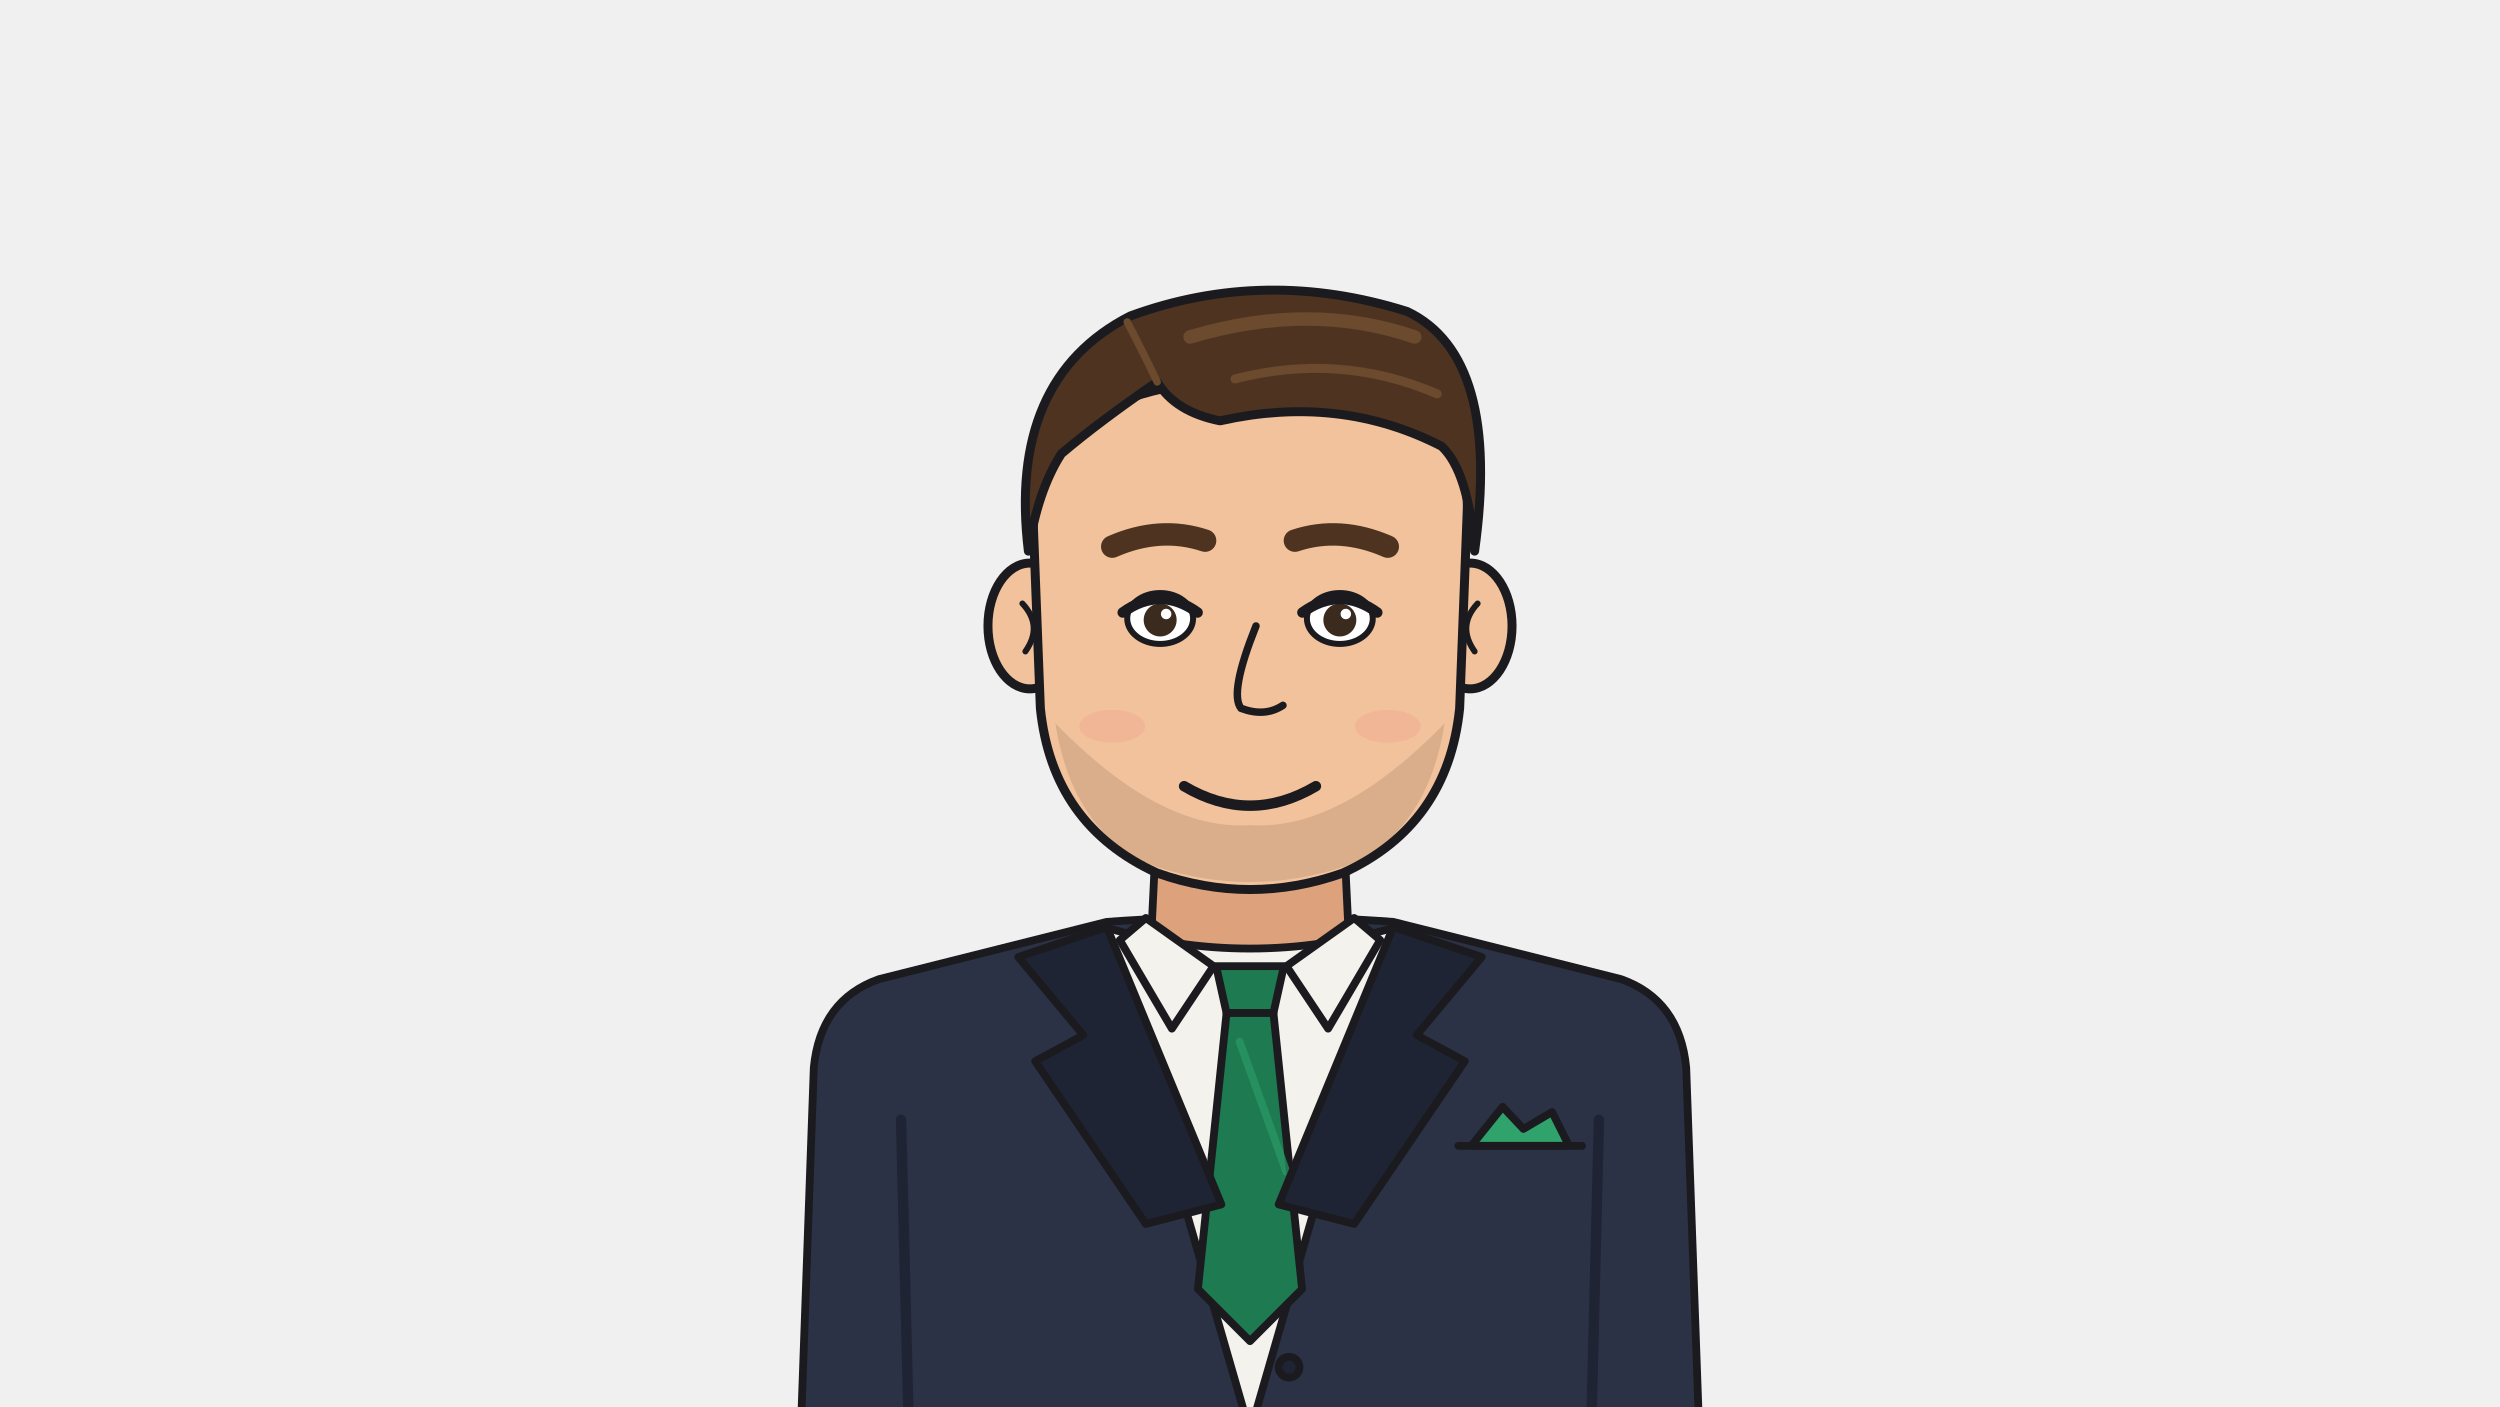
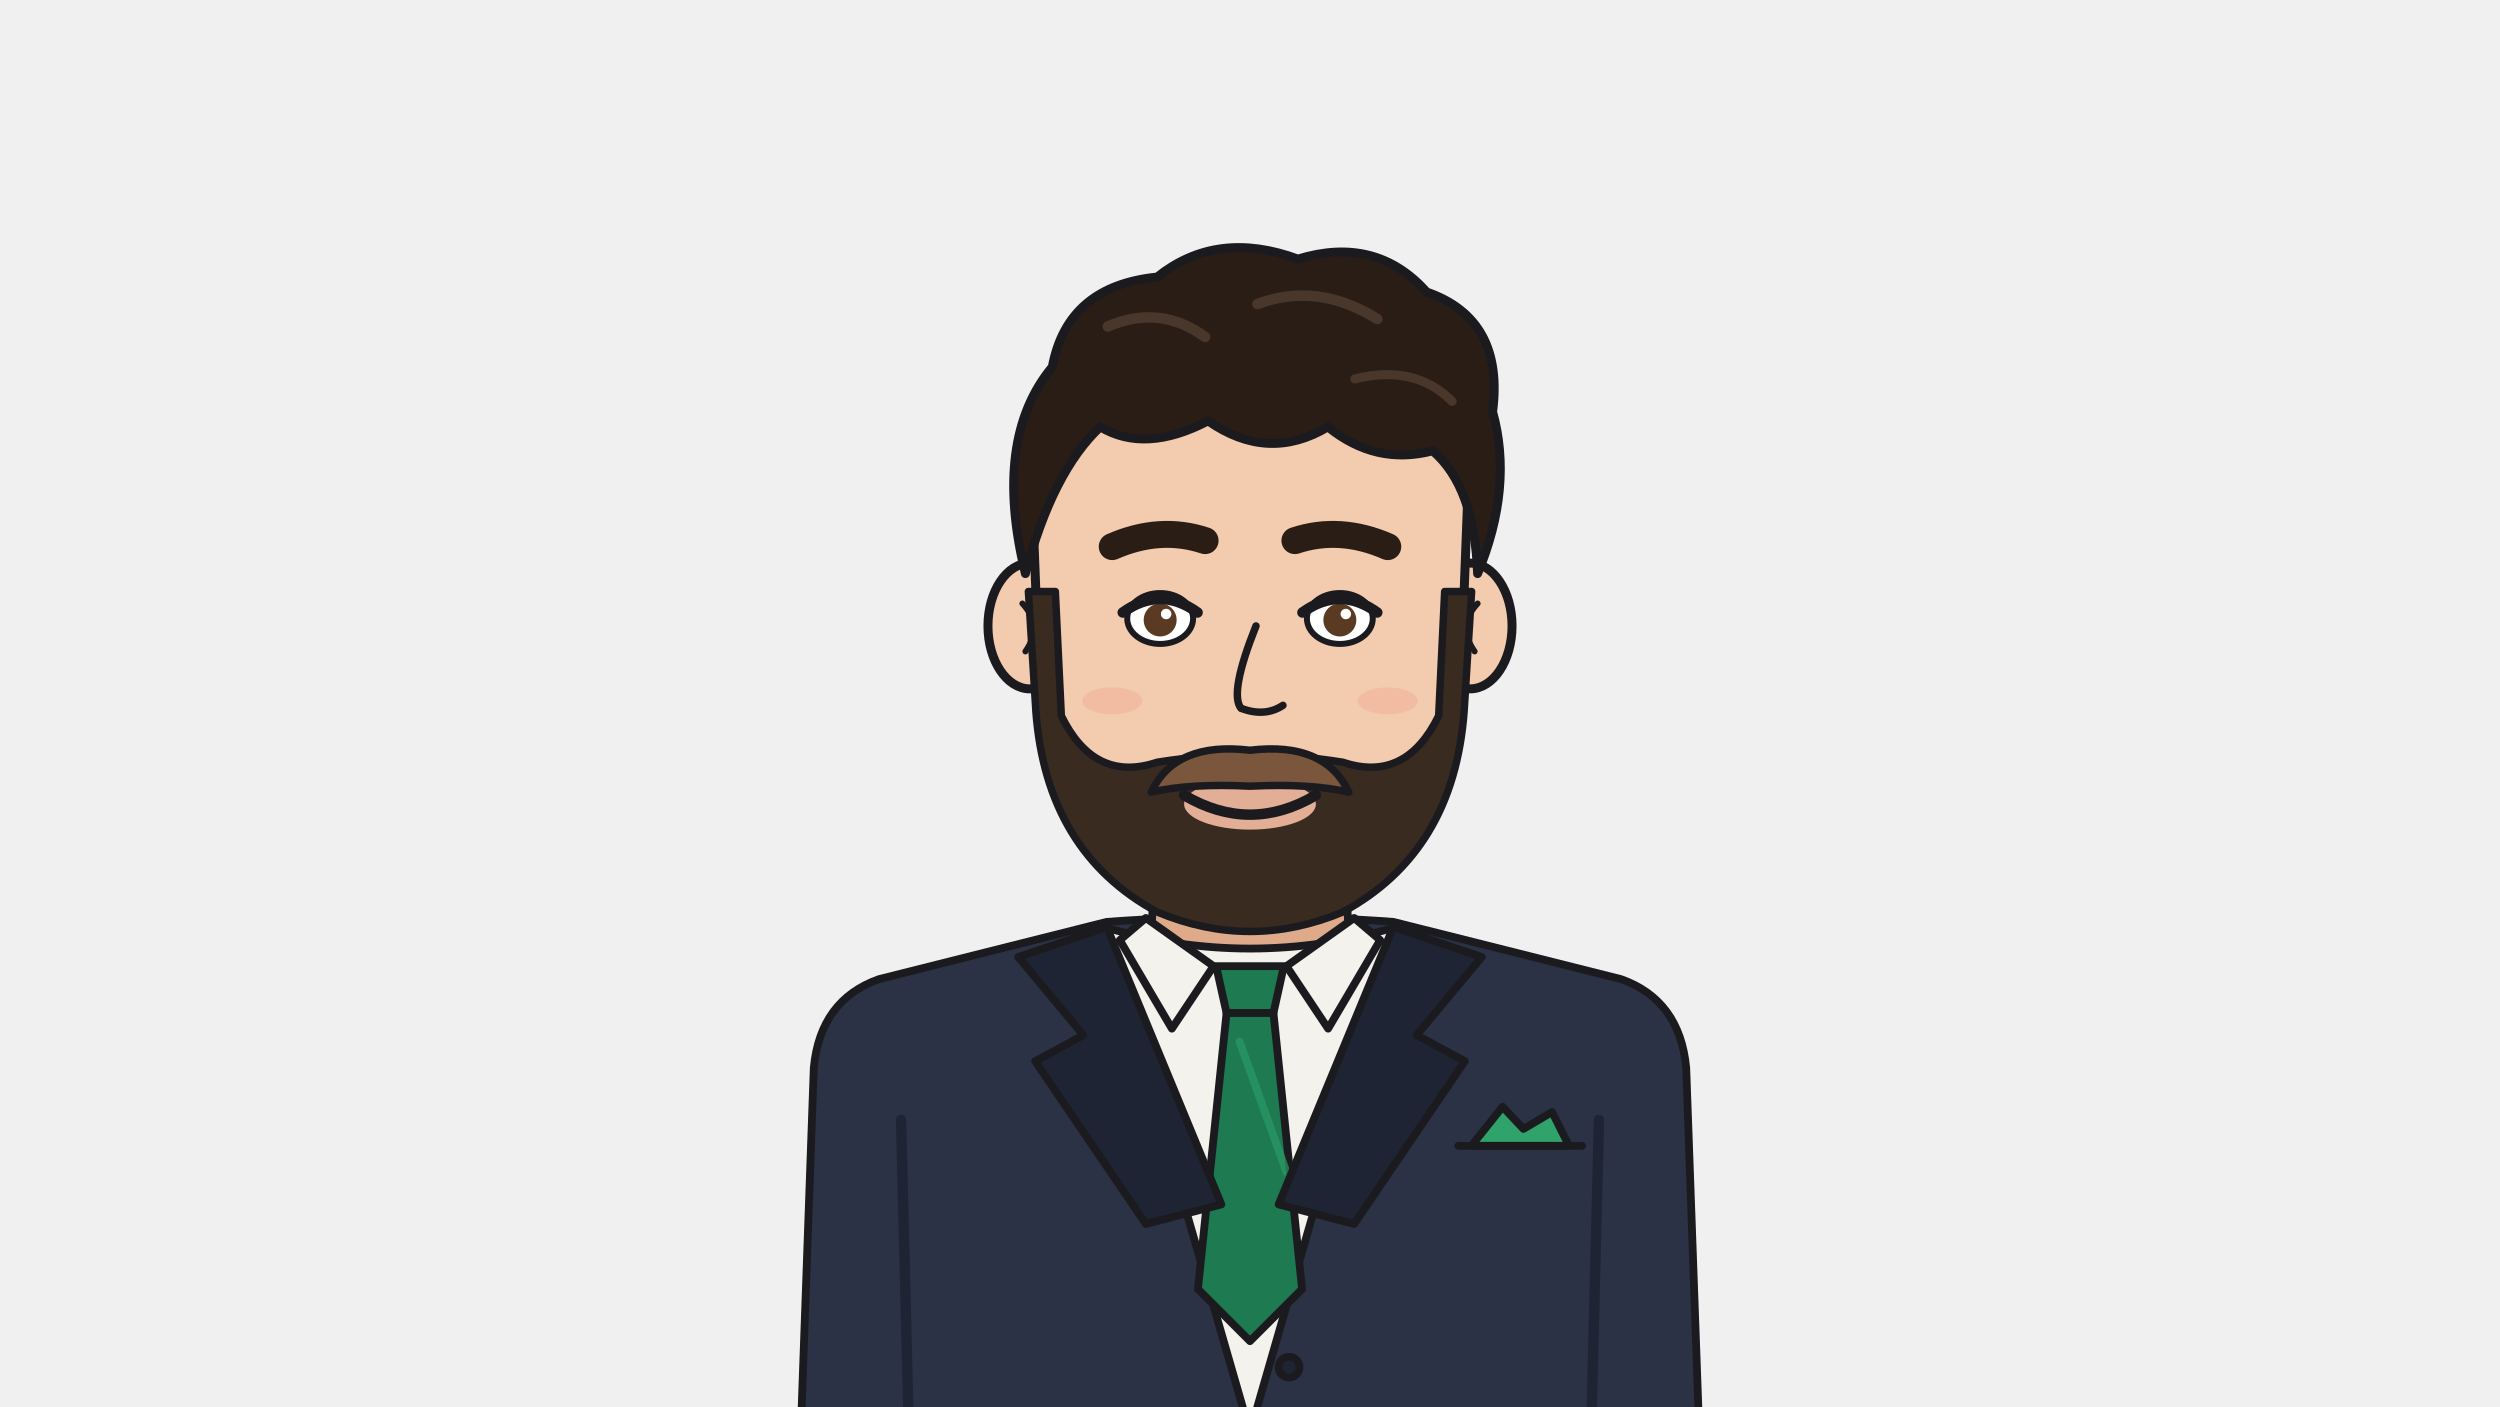
<svg xmlns="http://www.w3.org/2000/svg" width="1920" height="1080" viewBox="0 0 1920 1080">
  <g stroke="#1B1B1F" stroke-width="6" stroke-linejoin="round" stroke-linecap="round">
    <path d="M615 1100 L625 820 Q630 768 675 752              L850 708 Q960 700 1070 708 L1245 752              Q1290 768 1295 820 L1305 1100 Z" fill="#2B3245" />
    <path d="M698 1100 L692 860" fill="none" stroke="#1E2433" stroke-width="8" />
    <path d="M1222 1100 L1228 860" fill="none" stroke="#1E2433" stroke-width="8" />
-     <path d="M888 640 L884 722 Q960 760 1036 722 L1032 640 Z" fill="#DDA27C" />
+     <path d="M888 640 L884 722 Q960 760 1036 722 L1032 640 Z" fill="#DFAA8A" />
    <path d="M848 712 L960 1100 L1072 712 Q960 745 848 712 Z" fill="#F4F2EC" />
    <path d="M934 742 L986 742 L978 778 L942 778 Z" fill="#1E7A50" />
    <path d="M942 778 L978 778 L1000 990 L960 1030 L920 990 Z" fill="#1E7A50" />
    <path d="M952 800 L988 900" fill="none" stroke="#2A9A67" stroke-width="6" opacity="0.7" />
    <path d="M880 705 L932 742 L900 790 L860 722 Z" fill="#F4F2EC" />
    <path d="M1040 705 L988 742 L1020 790 L1060 722 Z" fill="#F4F2EC" />
    <polygon points="850 712 938 925 880 940 795 815 832 795 782 735" fill="#1E2433" />
    <polygon points="1070 712 982 925 1040 940 1125 815 1088 795 1138 735" fill="#1E2433" />
    <path d="M1130 880 L1205 880 L1192 854 L1170 867 L1154 850 Z" fill="#2FA36B" />
    <path d="M1120 880 L1215 880" fill="none" />
    <circle cx="990" cy="1050" r="8" fill="#1E2433" />
  </g>
  <g transform="translate(0 25) translate(960 450) scale(1.15) translate(-960 -450)">
    <g stroke="#1B1B1F" stroke-width="6" stroke-linejoin="round" stroke-linecap="round">
-       <ellipse cx="813" cy="455" rx="28" ry="42" fill="#F1C29C" />
-       <ellipse cx="1107" cy="455" rx="28" ry="42" fill="#F1C29C" />
+       <ellipse cx="813" cy="455" rx="28" ry="42" fill="#F3CBAE" />
+       <ellipse cx="1107" cy="455" rx="28" ry="42" fill="#F3CBAE" />
      <path d="M808 440 Q822 455 810 472" fill="none" stroke-width="4" />
      <path d="M1112 440 Q1098 455 1110 472" fill="none" stroke-width="4" />
-       <path d="M815 380 Q810 300 960 288 Q1110 300 1105 380              L1100 510 Q1092 588 1022 620 Q960 642 898 620              Q828 588 820 510 Z" fill="#F1C29C" />
-       <path d="M830 520 Q842 595 898 616 Q960 636 1022 616 Q1078 595 1090 520              Q1020 592 960 588 Q900 592 830 520 Z" fill="#4E3420" opacity="0.14" stroke="none" />
-       <path d="M812 405 Q798 290 880 248 Q970 215 1065 245              Q1128 275 1110 405 Q1106 352 1088 335              Q1020 300 940 318 Q910 312 898 292              Q860 318 834 340 Q818 365 812 405 Z" fill="#4E3420" />
-       <path d="M878 252 Q890 275 898 292" fill="none" stroke="#6B4A2E" stroke-width="5" />
-       <path d="M920 262 Q1000 238 1070 262" fill="none" stroke="#6B4A2E" stroke-width="9" />
-       <path d="M950 290 Q1020 272 1085 300" fill="none" stroke="#6B4A2E" stroke-width="6" />
+       <path d="M815 380 Q810 300 960 288 Q1110 300 1105 380              L1100 510 Q1092 588 1022 620 Q960 642 898 620              Q828 588 820 510 Z" fill="#F3CBAE" />
+       <path d="M812 432 L817 512 Q824 606 898 646 Q960 672 1022 646              Q1096 606 1103 512 L1108 432 L1090 432 L1086 515 Q1064 560 1022 546              Q960 536 898 546 Q856 560 834 515 L830 432 Z" fill="#3A2B21" stroke-width="5" />
+       <ellipse cx="960" cy="574" rx="44" ry="17" fill="#E2AE96" stroke="none" />
+       <path d="M810 420 Q788 330 828 282 Q838 228 898 222              Q938 190 992 210 Q1044 194 1078 232 Q1130 250 1122 312              Q1136 362 1112 420 Q1110 362 1082 338 Q1044 348 1012 322              Q972 346 932 318 Q890 340 860 322 Q828 352 810 420 Z" fill="#2A1D16" />
+       <path d="M865 255 Q900 240 930 262" fill="none" stroke="#4A372B" stroke-width="7" />
+       <path d="M965 240 Q1005 225 1045 250" fill="none" stroke="#4A372B" stroke-width="7" />
+       <path d="M1030 290 Q1070 280 1095 305" fill="none" stroke="#4A372B" stroke-width="6" />
      <path d="M964 455 Q946 500 954 510 Q970 516 982 508" fill="none" stroke-width="5" />
-       <ellipse cx="868" cy="522" rx="22" ry="11" fill="#EE9C86" opacity="0.30" stroke="none" />
-       <ellipse cx="1052" cy="522" rx="22" ry="11" fill="#EE9C86" opacity="0.30" stroke="none" />
+       <ellipse cx="868" cy="505" rx="20" ry="9" fill="#EE9C86" opacity="0.30" stroke="none" />
+       <ellipse cx="1052" cy="505" rx="20" ry="9" fill="#EE9C86" opacity="0.30" stroke="none" />
    </g>
    <ellipse cx="900" cy="450" rx="22" ry="17" fill="#FFFFFF" stroke="#1B1B1F" stroke-width="4" />
-     <circle cx="900" cy="451" r="11" fill="#3B2A1E" />
+     <circle cx="900" cy="451" r="11" fill="#5A3A22" />
    <circle cx="904" cy="447" r="3.5" fill="#FFFFFF" />
    <path d="M875 446 Q900 428 925 446" fill="none" stroke="#1B1B1F" stroke-width="7" stroke-linecap="round" />
    <ellipse cx="1020" cy="450" rx="22" ry="17" fill="#FFFFFF" stroke="#1B1B1F" stroke-width="4" />
-     <circle cx="1020" cy="451" r="11" fill="#3B2A1E" />
+     <circle cx="1020" cy="451" r="11" fill="#5A3A22" />
    <circle cx="1024" cy="447" r="3.5" fill="#FFFFFF" />
    <path d="M995 446 Q1020 428 1045 446" fill="none" stroke="#1B1B1F" stroke-width="7" stroke-linecap="round" />
-     <path d="M868 402 Q900 388 930 398" fill="none" stroke="#4E3420" stroke-width="15" stroke-linecap="round" />
-     <path d="M1052 402 Q1020 388 990 398" fill="none" stroke="#4E3420" stroke-width="15" stroke-linecap="round" />
-     <path d="M916 562 Q960 588 1004 562" fill="none" stroke="#1B1B1F" stroke-width="7" stroke-linecap="round" />
+     <path d="M868 402 Q900 388 930 398" fill="none" stroke="#2A1D16" stroke-width="18" stroke-linecap="round" />
+     <path d="M1052 402 Q1020 388 990 398" fill="none" stroke="#2A1D16" stroke-width="18" stroke-linecap="round" />
+     <path d="M916 568 Q960 594 1004 568" fill="none" stroke="#1B1B1F" stroke-width="7" stroke-linecap="round" />
+     <path d="M894 566 Q910 532 960 538 Q1010 532 1026 566 Q1000 560 960 562 Q920 560 894 566 Z" fill="#7A563C" stroke="#1B1B1F" stroke-width="5" stroke-linejoin="round" />
  </g>
</svg>
